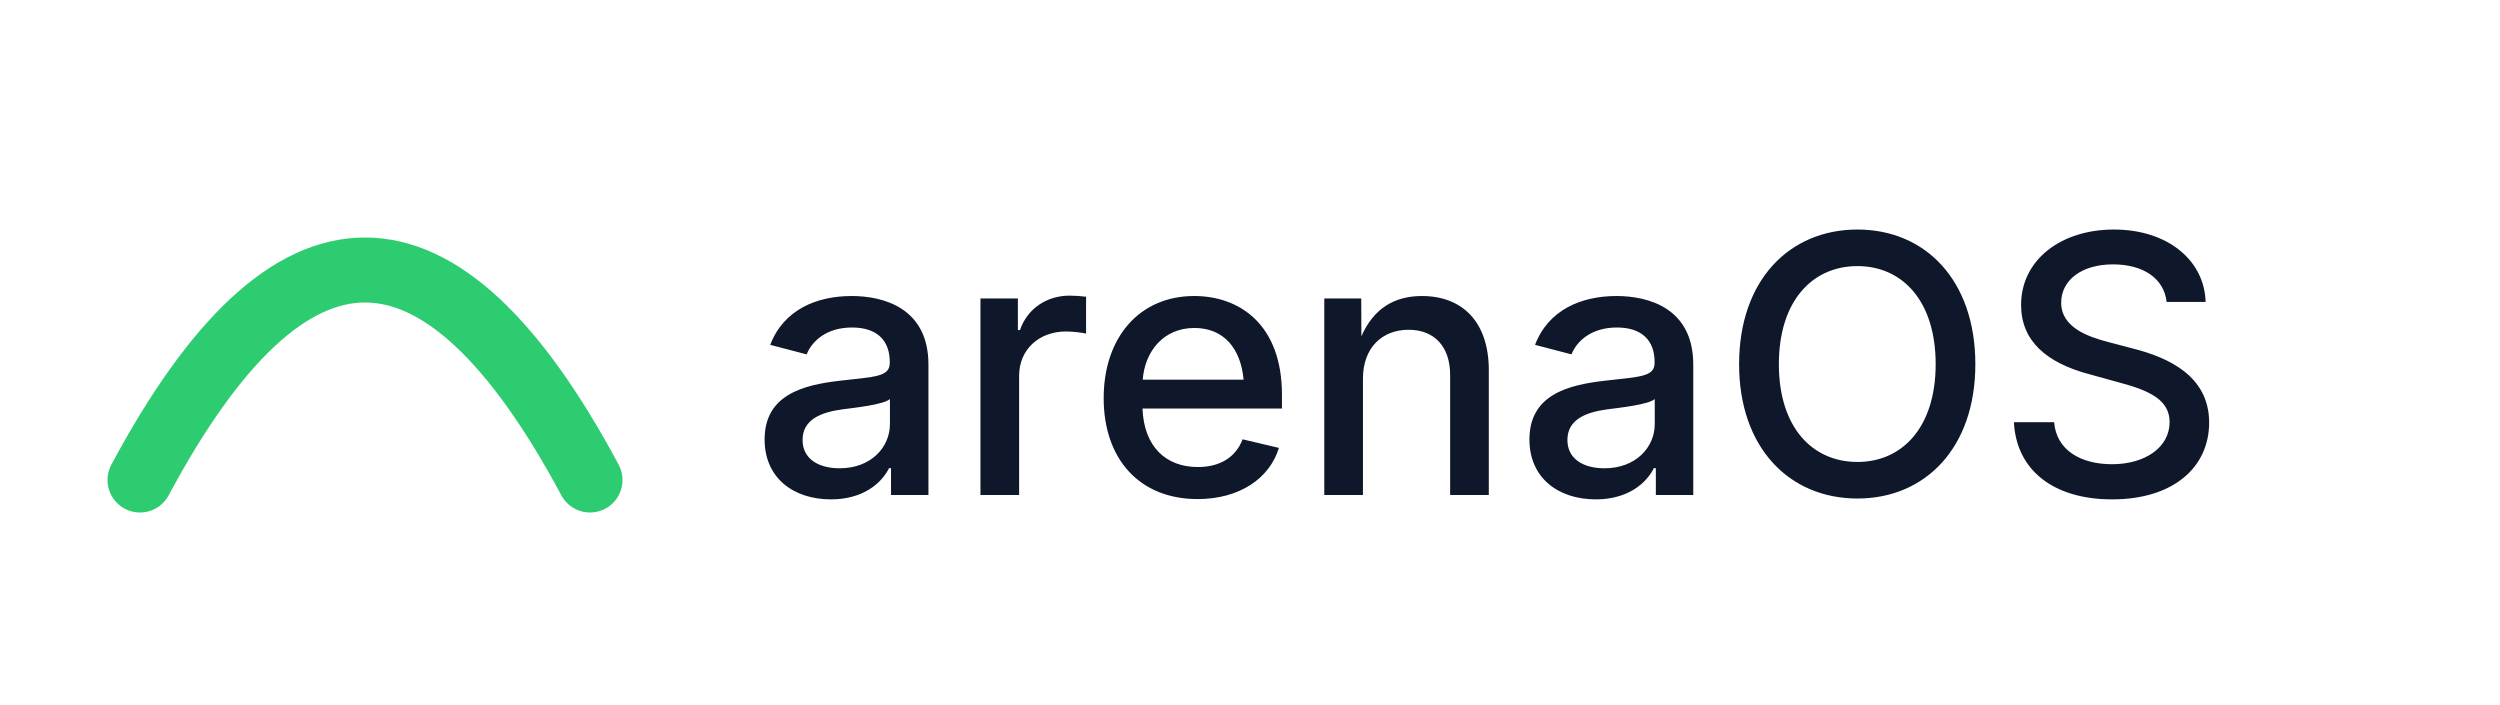
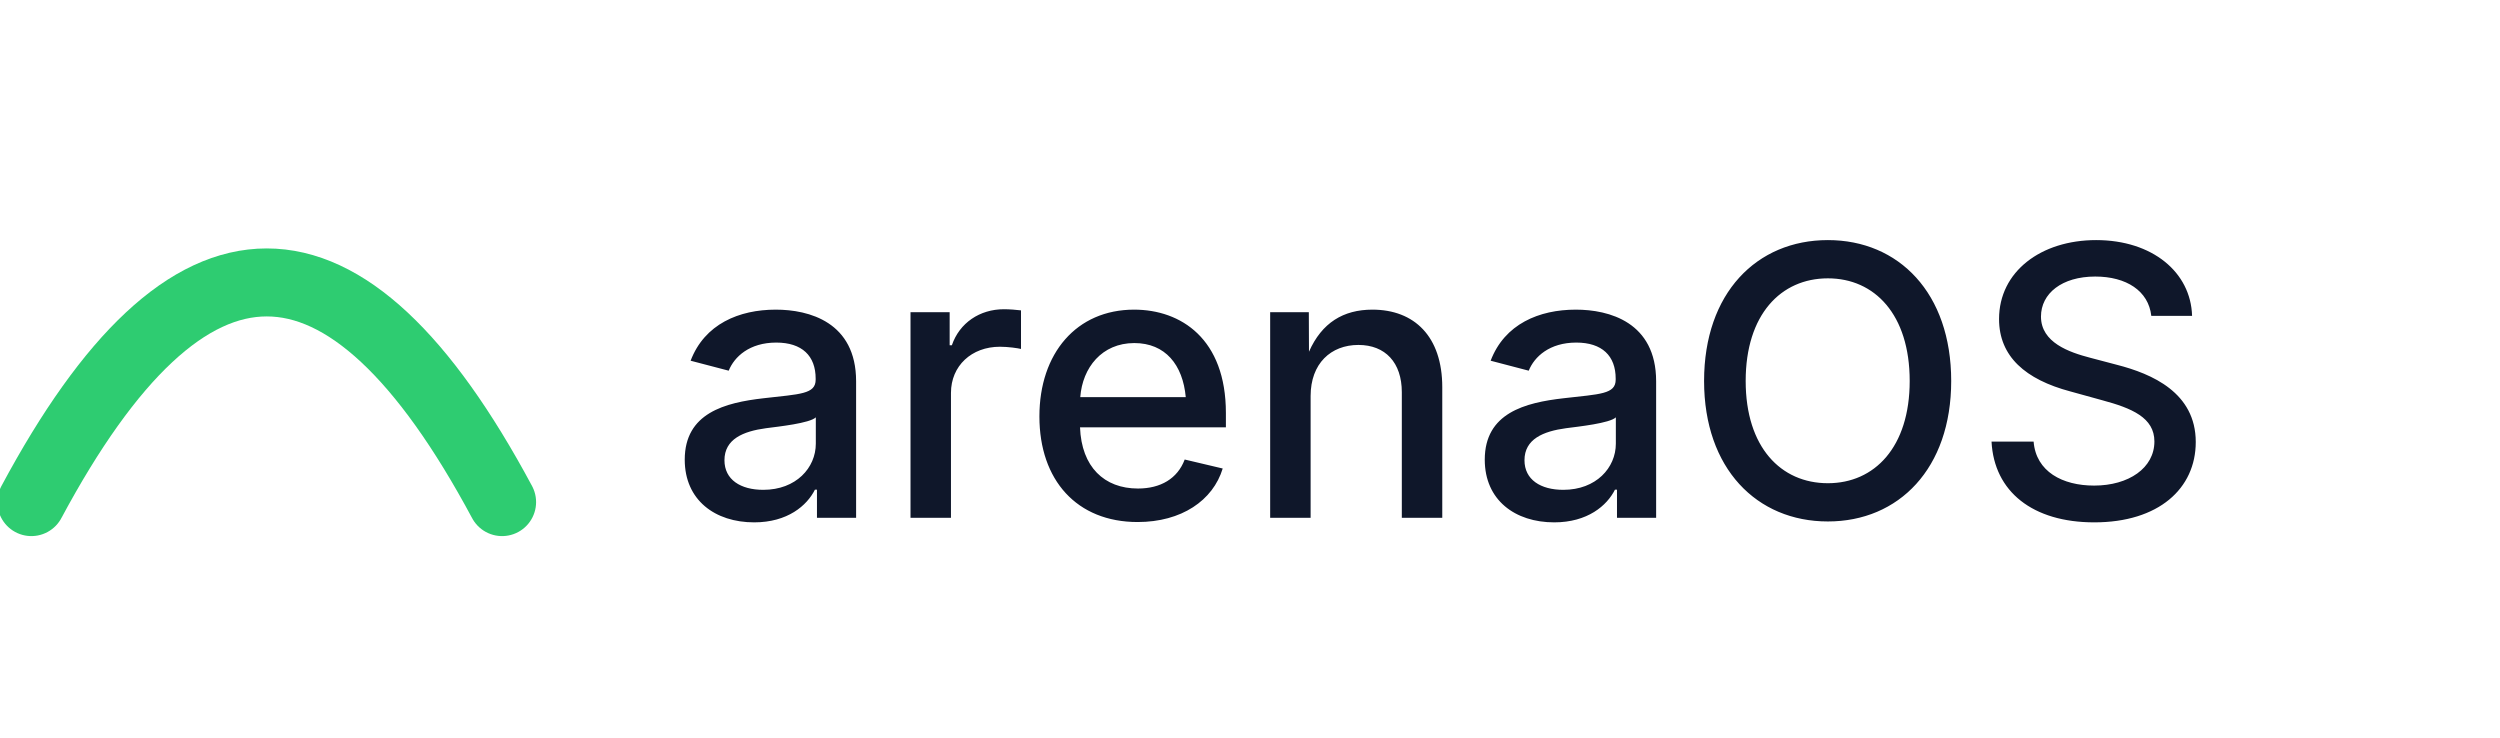
- <svg xmlns="http://www.w3.org/2000/svg" width="100%" height="100%" viewBox="0 0 500 141" fill="none">
+ <svg xmlns="http://www.w3.org/2000/svg" width="100%" height="100%" viewBox="22 0 478 141" fill="none">
  <path d="M28 96C58 40 88 40 118 96" stroke="#2ECC71" stroke-width="13" stroke-linecap="round" stroke-linejoin="round" />
  <text x="150" y="99" fill="#0F172A" font-family="Geomanist, Inter, ui-sans-serif, system-ui, -apple-system, BlinkMacSystemFont, 'Segoe UI', sans-serif" font-size="72" font-weight="500">arenaOS</text>
</svg>
